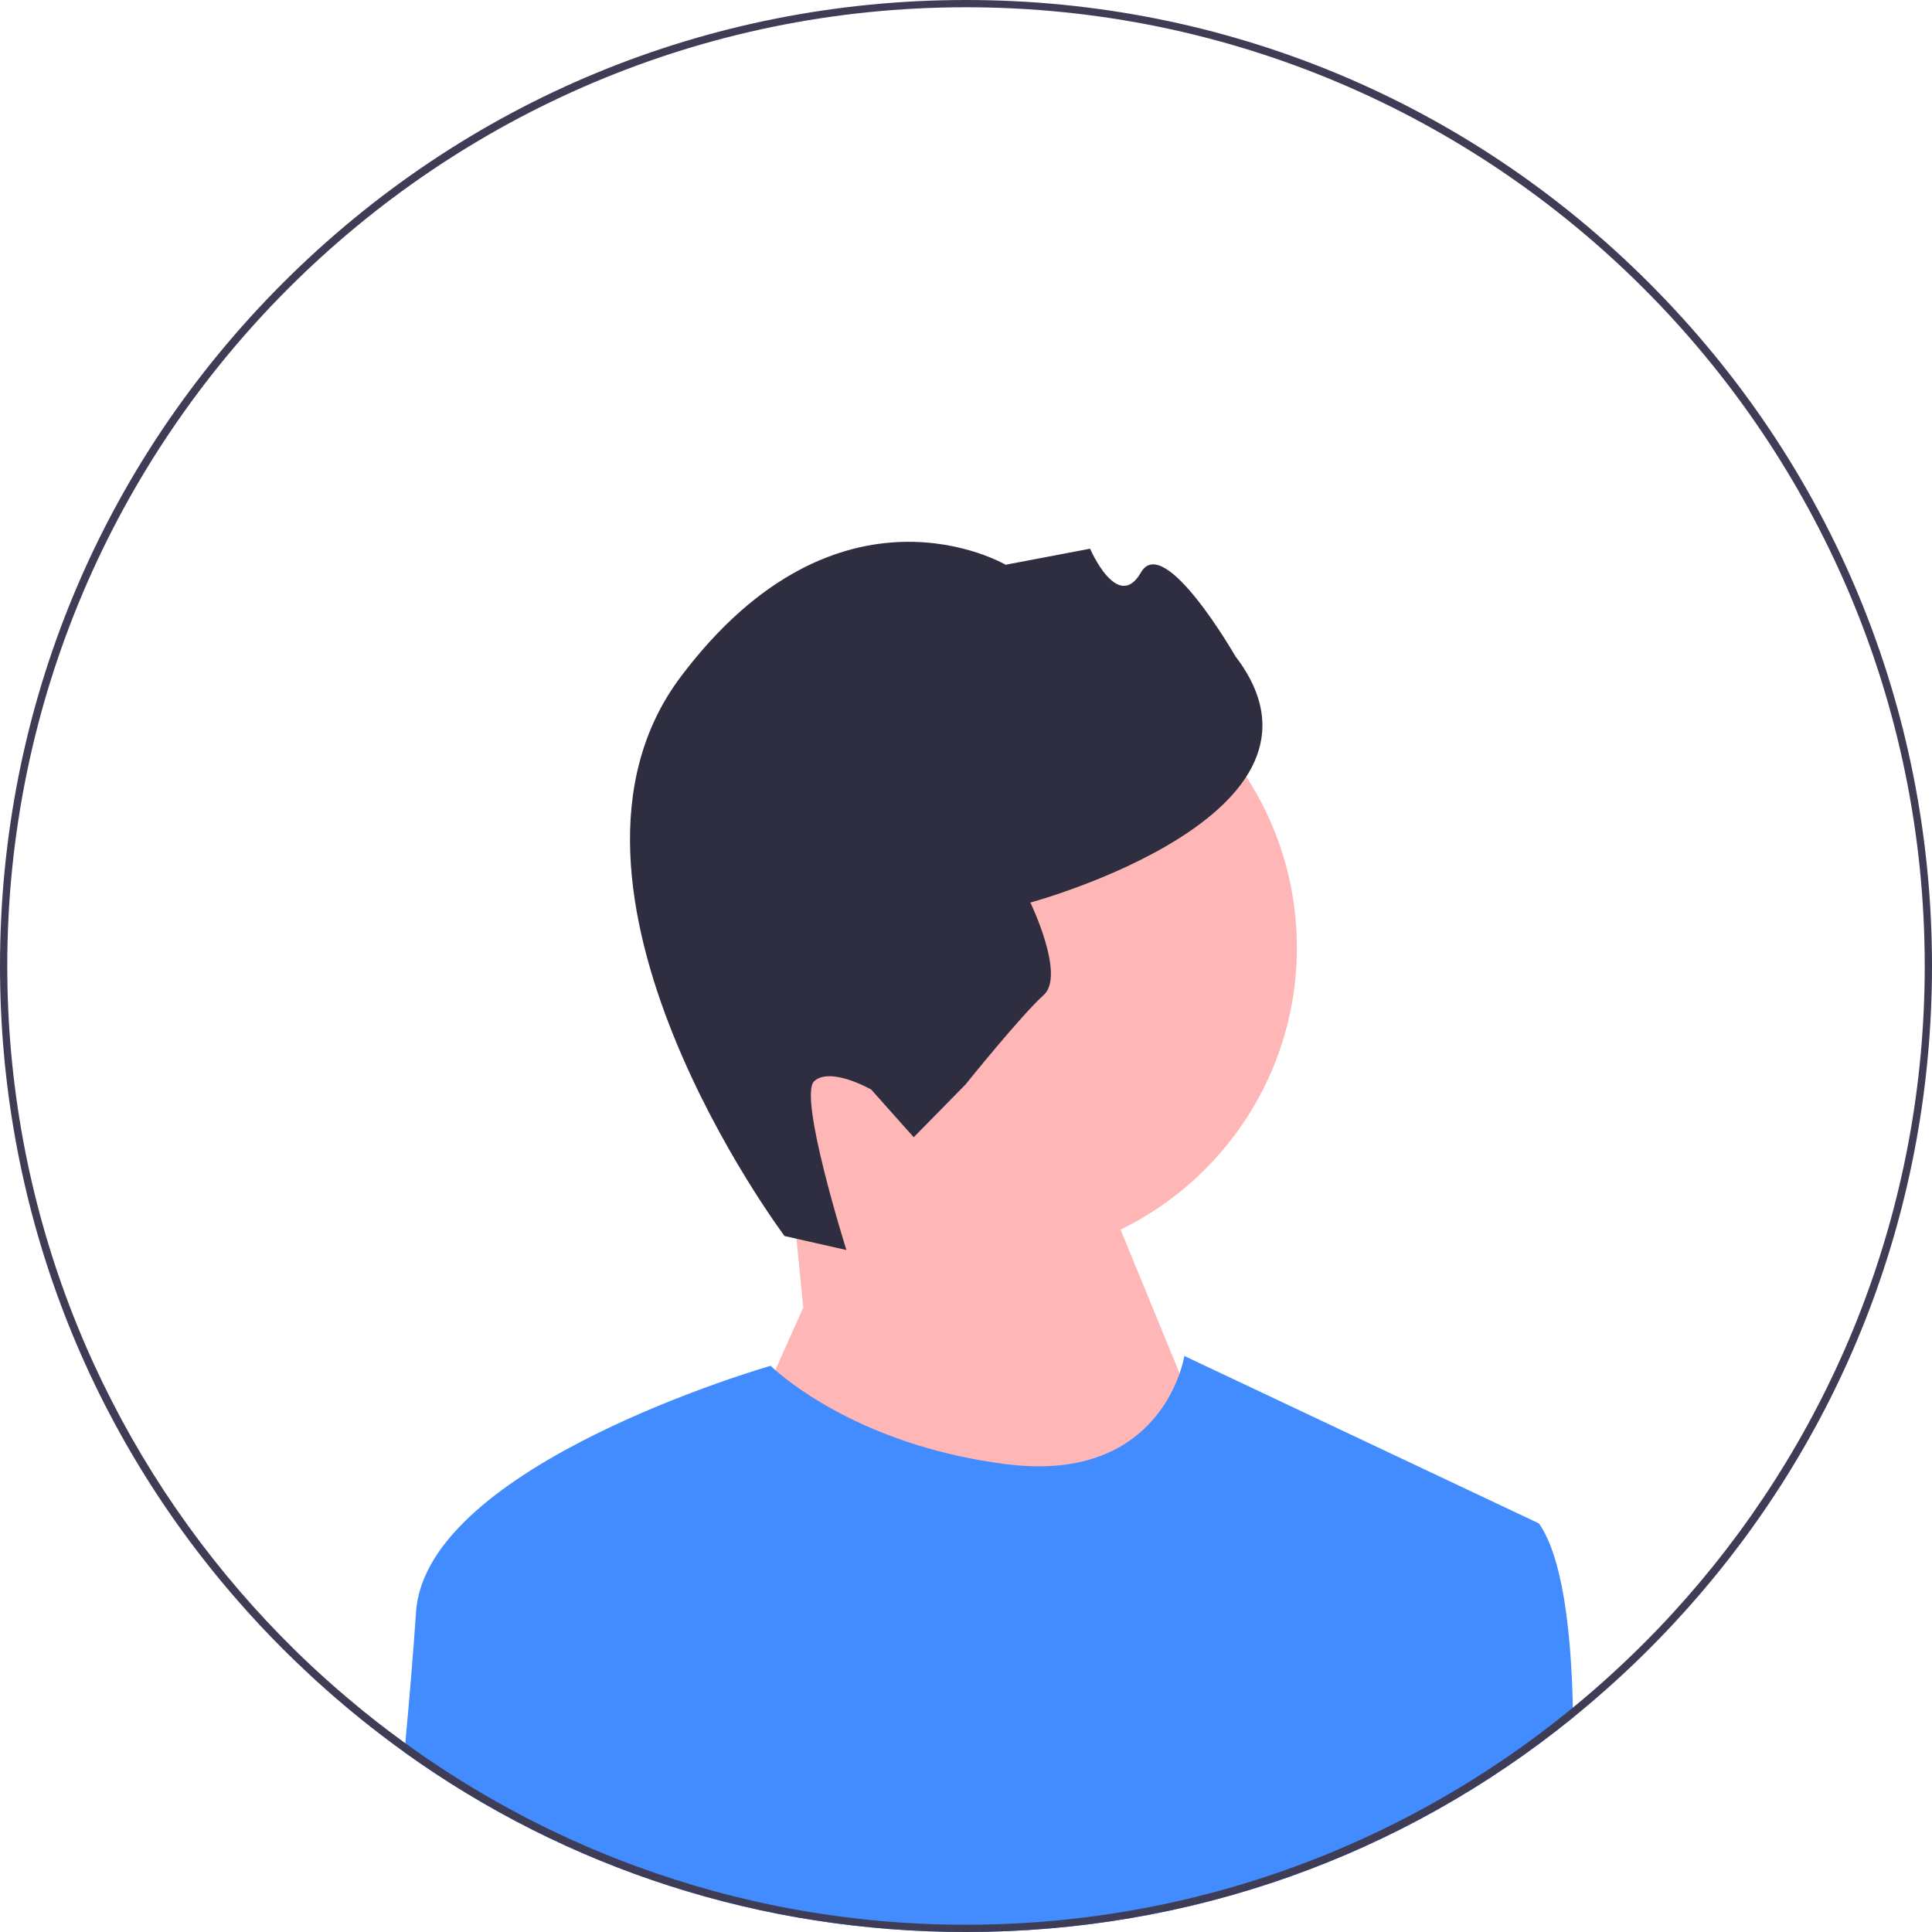
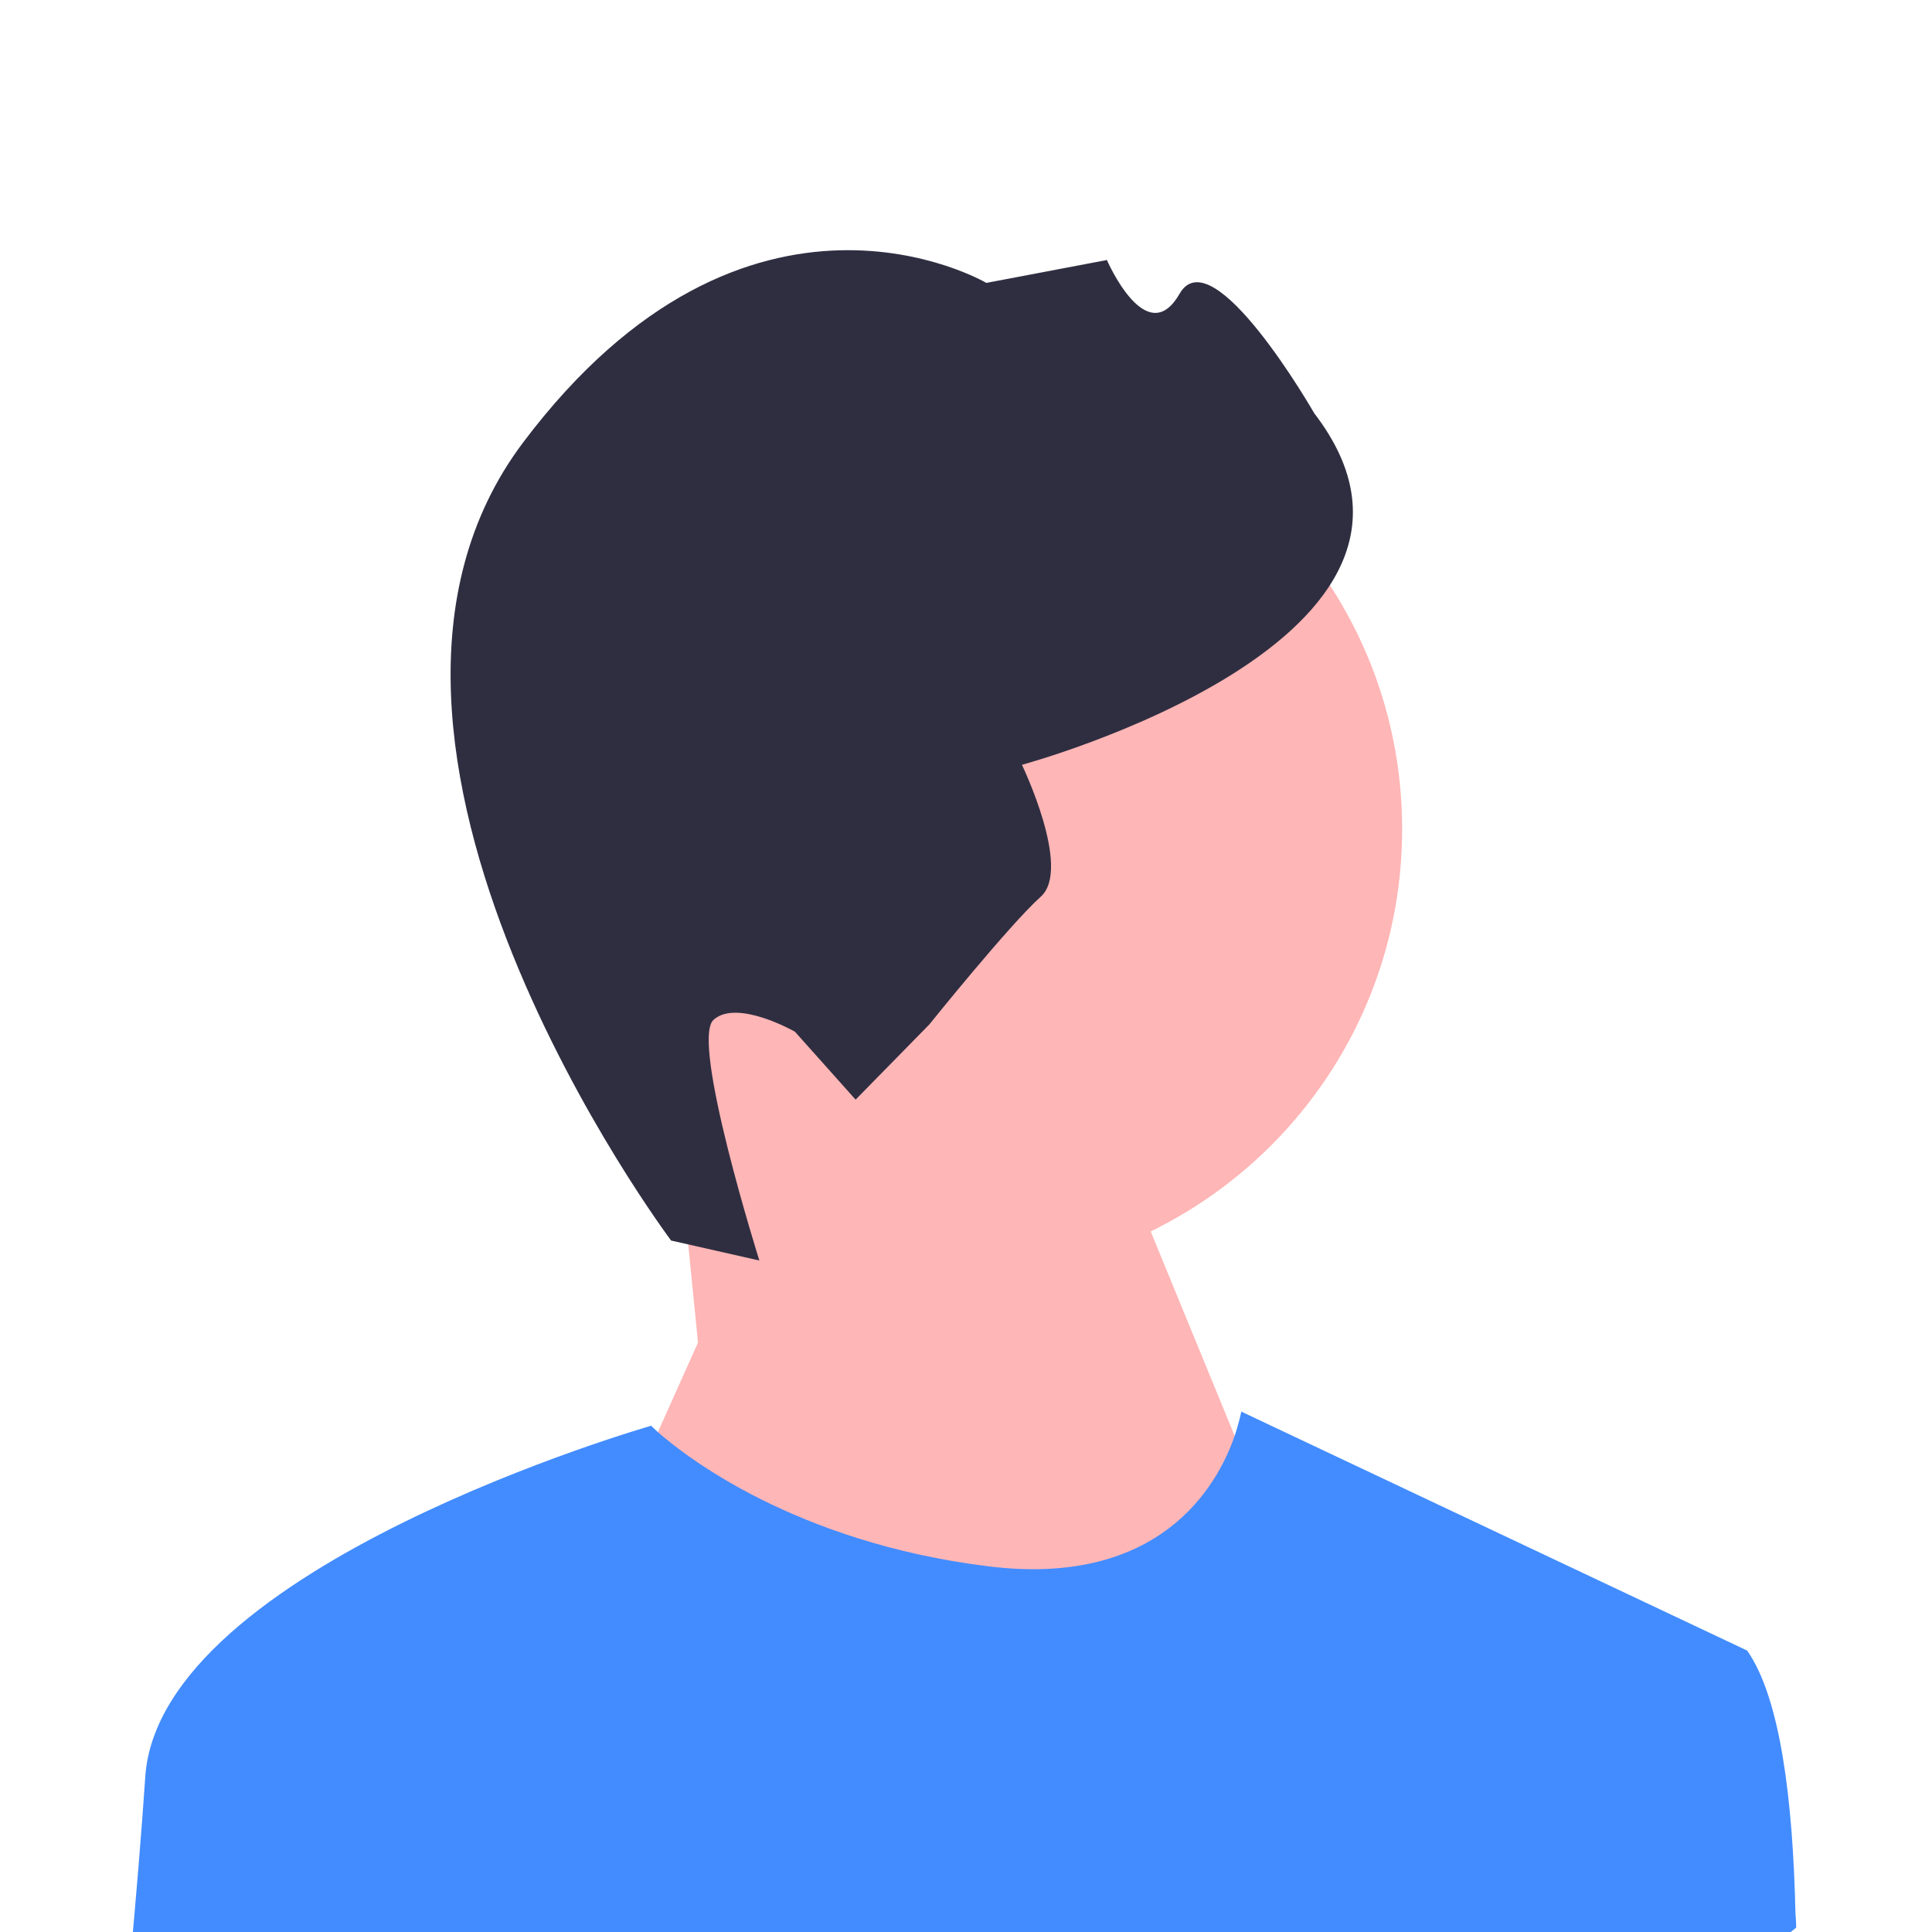
- <svg xmlns="http://www.w3.org/2000/svg" width="532" height="532" viewBox="0 0 532 532">
-   <circle cx="270.76" cy="260.934" r="86.349" fill="#ffb6b6" />
-   <polygon points="221.19 360.052 217.289 320.618 295.19 306.052 341.19 418.052 261.19 510.052 204.19 398.052 221.19 360.052" fill="#ffb6b6" />
-   <path d="m216.037,340.357l17.031,3.848s-13.388-42.455-8.844-46.508c4.544-4.053,15.68,2.333,15.68,2.333l11.702,13.12,14.254-14.512s15.475-19.242,21.534-24.646-3.673-25.464-3.673-25.464c0,0,89.892-24.239,56.443-67.84,0,0-19.611-34.185-25.997-23.049-6.386,11.136-14.002-6.55-14.002-6.55l-23.254,4.422s-45.894-27.06-89.453,30.83c-43.559,57.89,28.579,154.016,28.579,154.016h-0Z" fill="#2f2e41" />
-   <path d="m433.16,472.95c-47.19,38.26-105.57,59.05-167.16,59.05-56.24,0-109.81-17.34-154.62-49.48.08-.84.16-1.67.23-2.5,1.19-13,2.25-25.64,2.95-36.12,2.71-40.69,97.64-67.81,97.64-67.81,0,0,.43.43,1.29,1.18,5.24,4.6,26.51,21.28,63.81,25.94,33.26,4.16,44.21-15.57,47.52-25.02,1-2.88,1.3-4.81,1.3-4.81l97.64,46.11c6.37,9.1,8.86,28.7,9.35,50.73.02.91.04,1.81.05,2.73Z" fill="#428cff" />
-   <path d="m454.09,77.91C403.85,27.67,337.05,0,266,0S128.15,27.67,77.91,77.91C27.67,128.15,0,194.95,0,266c0,64.85,23.05,126.16,65.29,174.57,4.03,4.63,8.24,9.14,12.62,13.52,1.03,1.03,2.07,2.06,3.12,3.06,2.8,2.71,5.65,5.36,8.55,7.93,1.76,1.57,3.54,3.11,5.34,4.62,1.41,1.19,2.82,2.36,4.25,3.51.03.03.05.05.08.07,3.97,3.2,8.01,6.28,12.13,9.24,44.81,32.14,98.38,49.48,154.62,49.48,61.59,0,119.97-20.79,167.16-59.05,3.85-3.12,7.62-6.36,11.32-9.71,3.27-2.96,6.47-6.01,9.61-9.15.99-.99,1.98-1.99,2.95-3,2.7-2.78,5.32-5.61,7.88-8.48,43.37-48.72,67.08-110.84,67.08-176.61,0-71.05-27.67-137.85-77.91-188.09Zm10.18,362.21c-2.5,2.84-5.06,5.64-7.68,8.37-4.08,4.25-8.29,8.37-12.64,12.34-1.65,1.52-3.32,3-5.01,4.47-1.92,1.67-3.86,3.31-5.83,4.92-15.53,12.75-32.54,23.75-50.73,32.71-7.19,3.55-14.56,6.78-22.1,9.67-29.29,11.24-61.08,17.4-94.28,17.4-32.04,0-62.76-5.74-91.19-16.24-11.67-4.3-22.95-9.41-33.78-15.26-1.59-.86-3.17-1.73-4.74-2.62-8.26-4.68-16.25-9.79-23.92-15.31-.25-.18-.51-.37-.76-.55-5.46-3.94-10.77-8.09-15.9-12.45-1.88-1.59-3.74-3.2-5.57-4.85-2.98-2.65-5.9-5.38-8.75-8.18-5.4-5.29-10.56-10.8-15.49-16.53C26.09,391.77,2,331.65,2,266,2,120.43,120.43,2,266,2s264,118.43,264,264c0,66.66-24.83,127.62-65.73,174.12Z" fill="#3f3d56" />
+ <svg xmlns="http://www.w3.org/2000/svg" version="1.1" id="Calque_1" x="0px" y="0px" viewBox="0 0 532 532" style="enable-background:new 0 0 532 532;" xml:space="preserve">
+   <style type="text/css">
+ 	.st0{fill:#FFB6B6;}
+ 	.st1{fill:#2F2E41;}
+ 	.st2{fill:#428CFF;}
+ </style>
+   <circle class="st0" cx="262.9" cy="228.3" r="123.2" />
+   <polygon class="st0" points="192.2,369.7 186.6,313.4 297.8,292.7 363.4,452.4 249.2,583.7 167.9,423.9 " />
+   <path class="st1" d="M184.8,341.6l24.3,5.5c0,0-19.1-60.6-12.6-66.3c6.5-5.8,22.4,3.3,22.4,3.3l16.7,18.7l20.3-20.7  c0,0,22.1-27.5,30.7-35.2c8.6-7.7-5.2-36.3-5.2-36.3s128.2-34.6,80.5-96.8c0,0-28-48.8-37.1-32.9c-9.1,15.9-20-9.3-20-9.3l-33.2,6.3  c0,0-65.5-38.6-127.6,44S184.8,341.6,184.8,341.6L184.8,341.6z" />
+   <path class="st2" d="M494.6,530.8C427.3,585.3,344,615,256.1,615c-80.2,0-156.7-24.7-220.6-70.6c0.1-1.2,0.2-2.4,0.3-3.6  c1.7-18.5,3.2-36.6,4.2-51.5c3.9-58,139.3-96.7,139.3-96.7s0.6,0.6,1.8,1.7c7.5,6.6,37.8,30.4,91,37c47.4,5.9,63.1-22.2,67.8-35.7  c1.4-4.1,1.9-6.9,1.9-6.9l139.3,65.8c9.1,13,12.6,40.9,13.3,72.4C494.5,528.2,494.6,529.4,494.6,530.8z" />
</svg>
